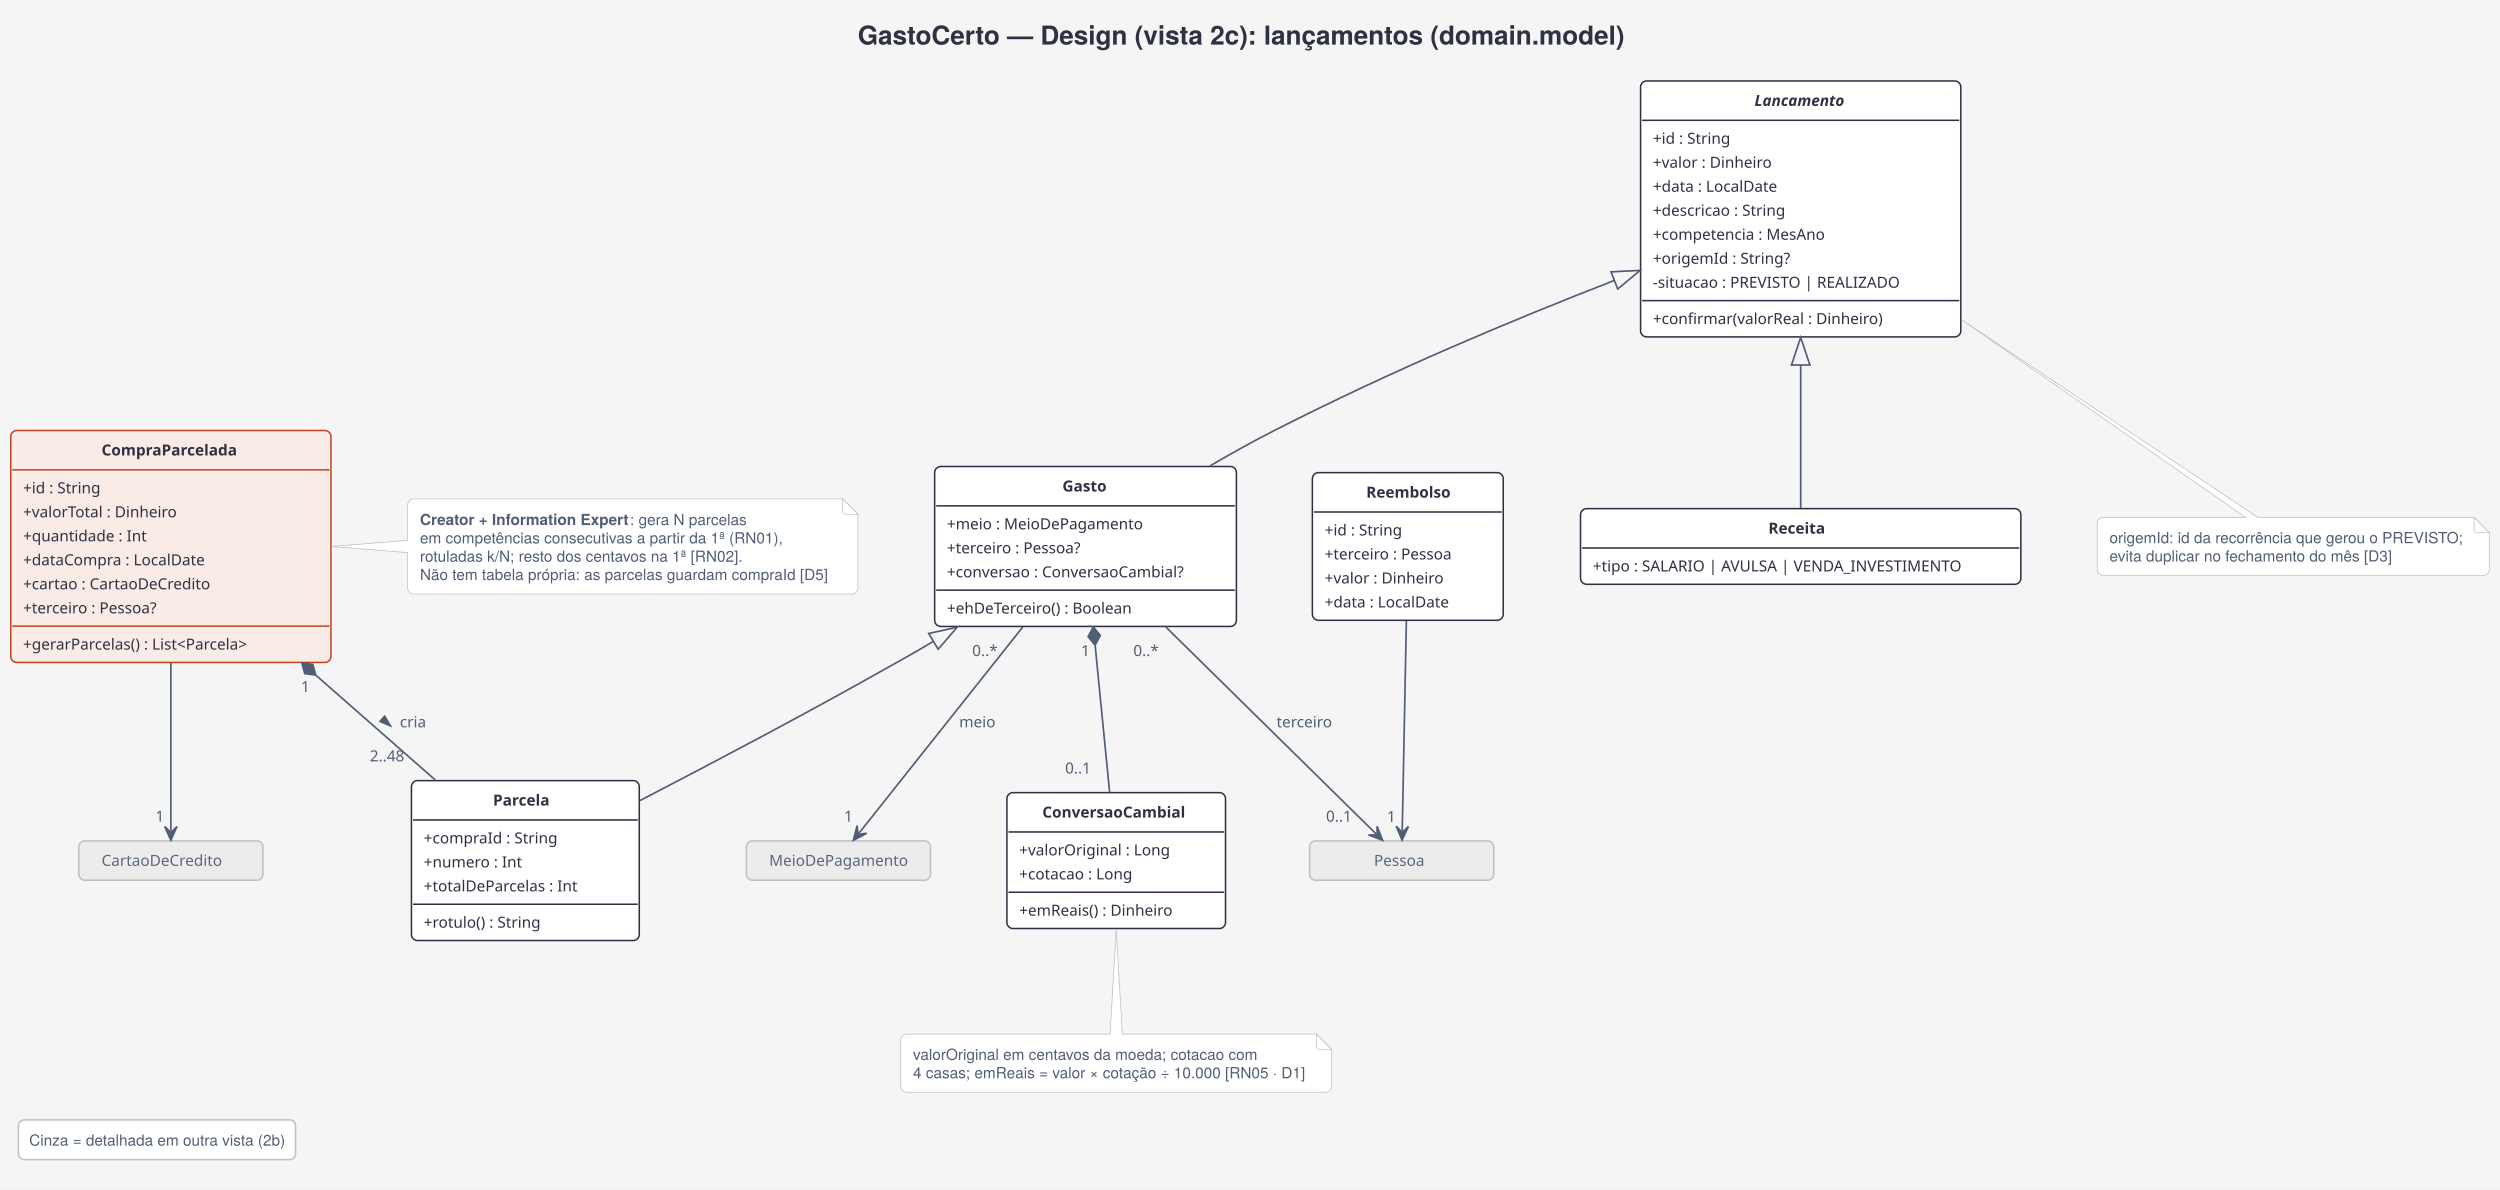
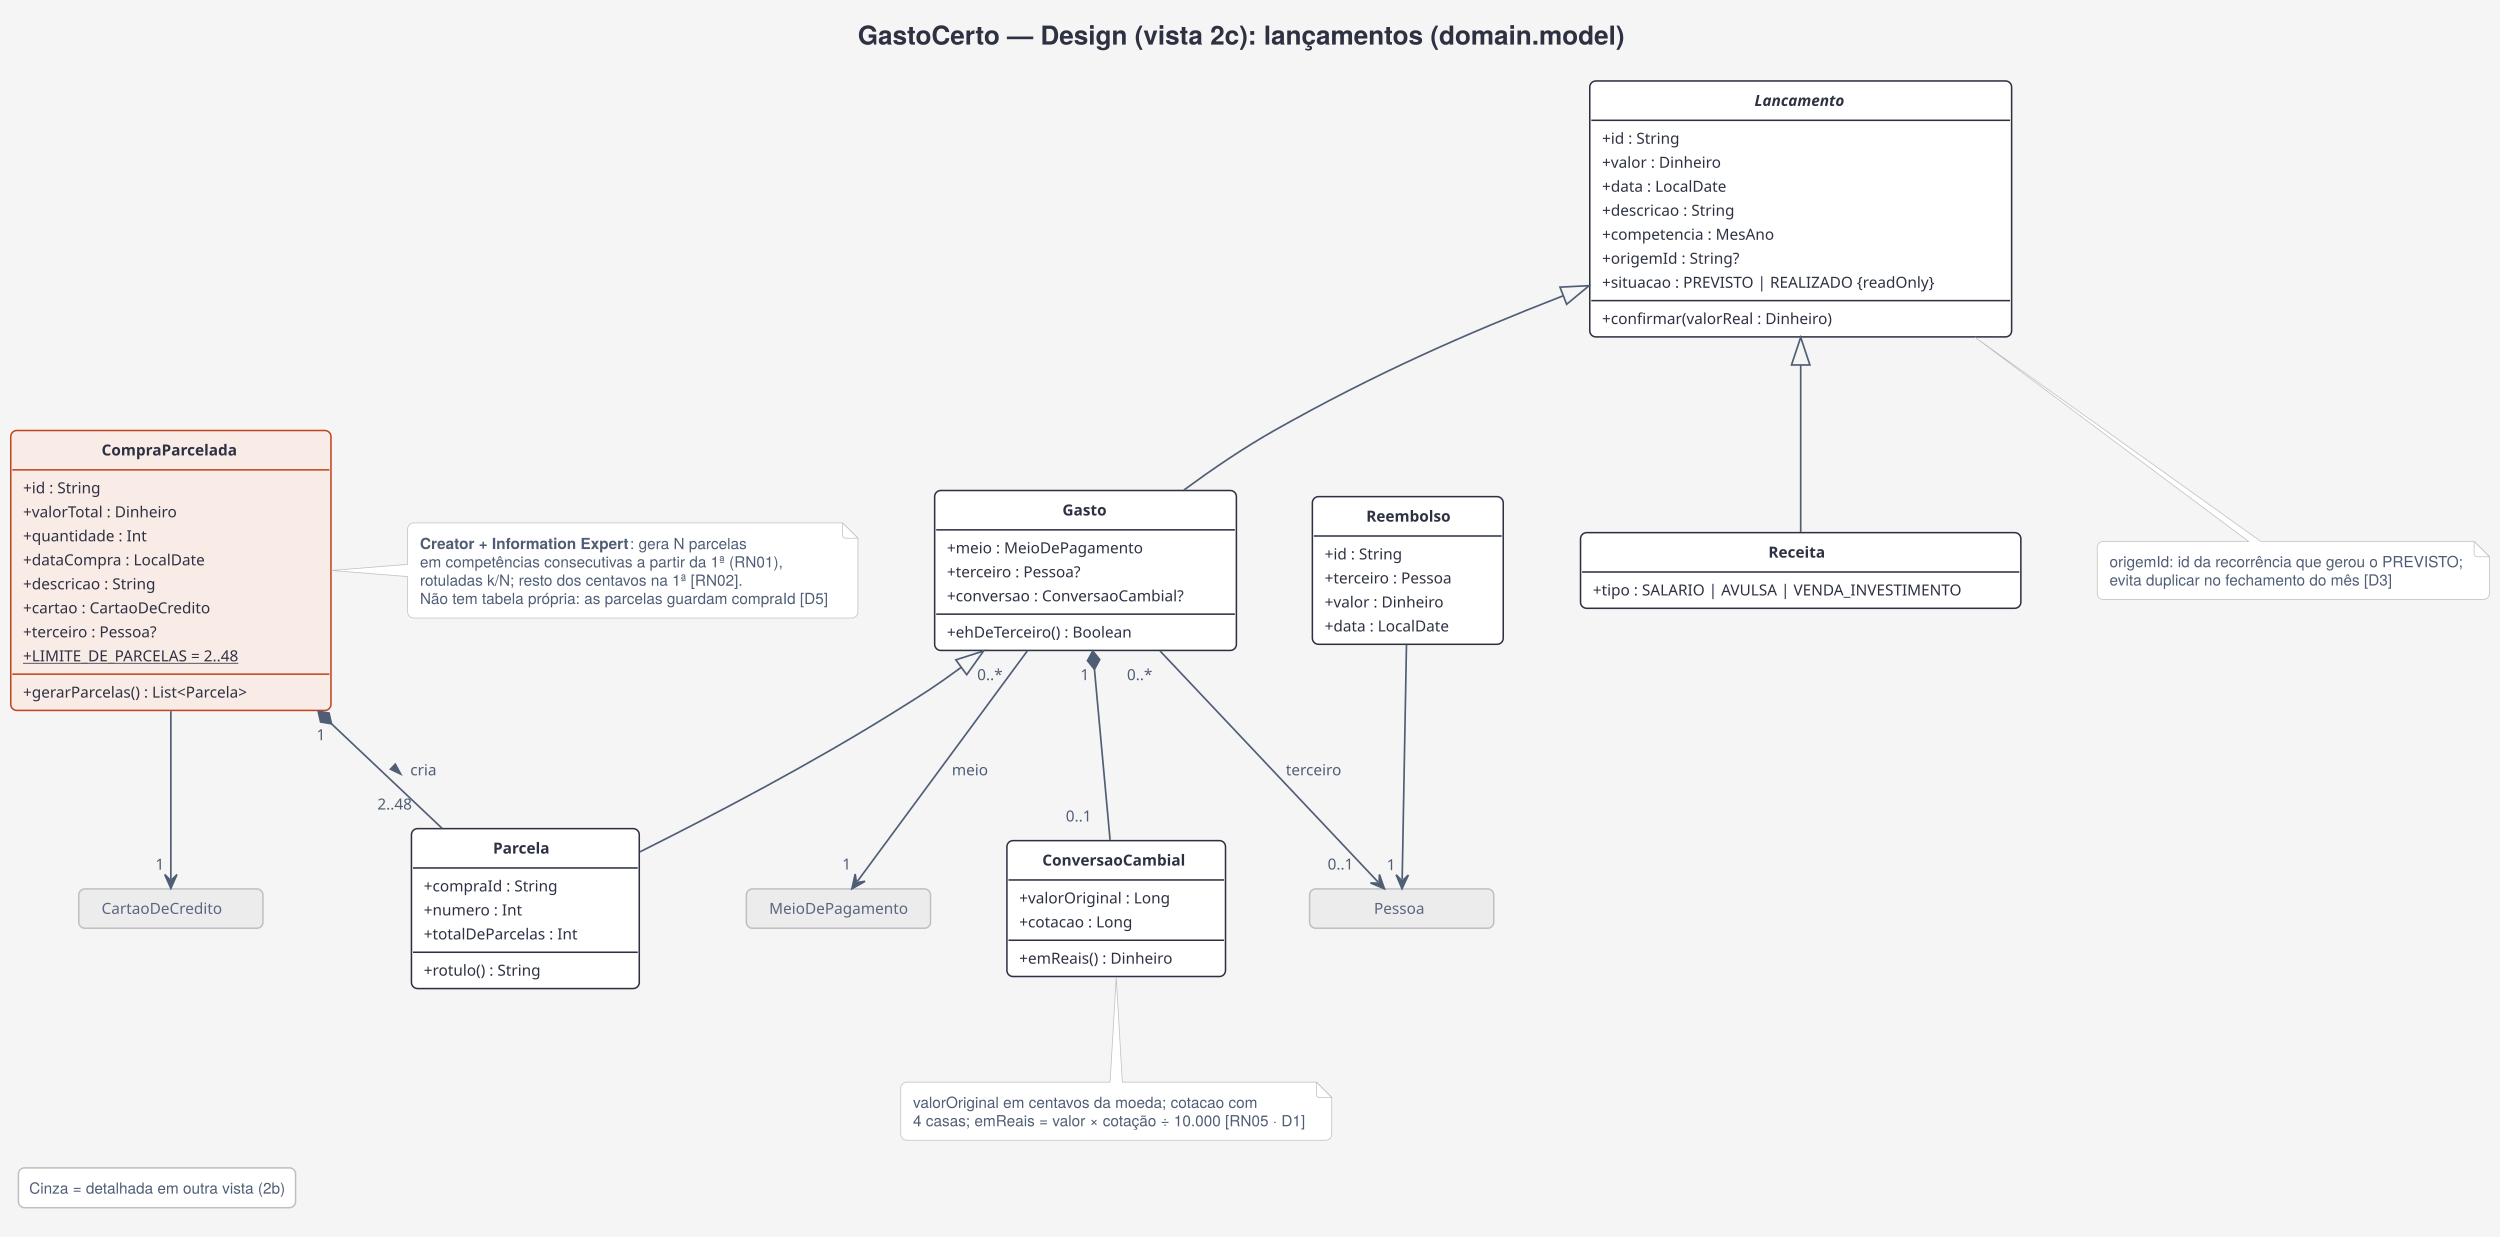
- <svg xmlns="http://www.w3.org/2000/svg" contentStyleType="text/css" data-diagram-type="CLASS" height="775px" preserveAspectRatio="none" style="width:1629px;height:775px;background:#F5F5F5;" version="1.1" viewBox="0 0 1629 775" width="1629px" zoomAndPan="magnify">
+ <svg xmlns="http://www.w3.org/2000/svg" contentStyleType="text/css" data-diagram-type="CLASS" height="806px" preserveAspectRatio="none" style="width:1629px;height:806px;background:#F5F5F5;" version="1.1" viewBox="0 0 1629 806" width="1629px" zoomAndPan="magnify">
  <defs />
  <g>
-     <rect fill="#F5F5F5" height="775" style="stroke:none;stroke-width:1;" width="1629" x="0" y="0" />
+     <rect fill="#F5F5F5" height="806" style="stroke:none;stroke-width:1;" width="1629" x="0" y="0" />
    <g class="title" data-source-line="7">
      <text fill="#2D3142" font-family="'Helvetica Neue'" font-size="17" font-weight="bold" lengthAdjust="spacing" textLength="497.284" x="558.918" y="29.068">GastoCerto — Design (vista 2c): lançamentos (domain.model)</text>
    </g>
    <g class="entity" data-qualified-name="Lancamento" data-source-line="9" id="ent0002">
-       <rect fill="#FFFFFF" height="166.766" rx="4" ry="4" style="stroke:#2D3142;stroke-width:1;" width="208.656" x="1069" y="52.757" />
-       <text fill="#2D3142" font-family="Menlo" font-size="10" font-style="italic" font-weight="bold" lengthAdjust="spacing" textLength="60.205" x="1143.226" y="69.039">Lancamento</text>
-       <line style="stroke:#2D3142;stroke-width:1;" x1="1070" x2="1276.656" y1="78.398" y2="78.398" />
-       <text fill="#2D3142" font-family="Menlo" font-size="10" lengthAdjust="spacing" textLength="72.246" x="1077" y="93.68">+id : String</text>
-       <text fill="#2D3142" font-family="Menlo" font-size="10" lengthAdjust="spacing" textLength="102.349" x="1077" y="109.32">+valor : Dinheiro</text>
-       <text fill="#2D3142" font-family="Menlo" font-size="10" lengthAdjust="spacing" textLength="102.349" x="1077" y="124.961">+data : LocalDate</text>
-       <text fill="#2D3142" font-family="Menlo" font-size="10" lengthAdjust="spacing" textLength="114.39" x="1077" y="140.602">+descricao : String</text>
-       <text fill="#2D3142" font-family="Menlo" font-size="10" lengthAdjust="spacing" textLength="126.431" x="1077" y="156.242">+competencia : MesAno</text>
-       <text fill="#2D3142" font-family="Menlo" font-size="10" lengthAdjust="spacing" textLength="114.39" x="1077" y="171.883">+origemId : String?</text>
-       <text fill="#2D3142" font-family="Menlo" font-size="10" lengthAdjust="spacing" textLength="192.656" x="1077" y="187.524">-situacao : PREVISTO | REALIZADO</text>
-       <line style="stroke:#2D3142;stroke-width:1;" x1="1070" x2="1276.656" y1="195.882" y2="195.882" />
-       <text fill="#2D3142" font-family="Menlo" font-size="10" lengthAdjust="spacing" textLength="192.656" x="1077" y="211.164">+confirmar(valorReal : Dinheiro)</text>
+       <rect fill="#FFFFFF" height="166.766" rx="4" ry="4" style="stroke:#2D3142;stroke-width:1;" width="274.882" x="1035.89" y="52.757" />
+       <text fill="#2D3142" font-family="Menlo" font-size="10" font-style="italic" font-weight="bold" lengthAdjust="spacing" textLength="60.205" x="1143.228" y="69.039">Lancamento</text>
+       <line style="stroke:#2D3142;stroke-width:1;" x1="1036.89" x2="1309.772" y1="78.398" y2="78.398" />
+       <text fill="#2D3142" font-family="Menlo" font-size="10" lengthAdjust="spacing" textLength="72.246" x="1043.89" y="93.68">+id : String</text>
+       <text fill="#2D3142" font-family="Menlo" font-size="10" lengthAdjust="spacing" textLength="102.349" x="1043.89" y="109.32">+valor : Dinheiro</text>
+       <text fill="#2D3142" font-family="Menlo" font-size="10" lengthAdjust="spacing" textLength="102.349" x="1043.89" y="124.961">+data : LocalDate</text>
+       <text fill="#2D3142" font-family="Menlo" font-size="10" lengthAdjust="spacing" textLength="114.39" x="1043.89" y="140.602">+descricao : String</text>
+       <text fill="#2D3142" font-family="Menlo" font-size="10" lengthAdjust="spacing" textLength="126.431" x="1043.89" y="156.242">+competencia : MesAno</text>
+       <text fill="#2D3142" font-family="Menlo" font-size="10" lengthAdjust="spacing" textLength="114.39" x="1043.89" y="171.883">+origemId : String?</text>
+       <text fill="#2D3142" font-family="Menlo" font-size="10" lengthAdjust="spacing" textLength="258.882" x="1043.89" y="187.524">+situacao : PREVISTO | REALIZADO {readOnly}</text>
+       <line style="stroke:#2D3142;stroke-width:1;" x1="1036.89" x2="1309.772" y1="195.882" y2="195.882" />
+       <text fill="#2D3142" font-family="Menlo" font-size="10" lengthAdjust="spacing" textLength="192.656" x="1043.89" y="211.164">+confirmar(valorReal : Dinheiro)</text>
    </g>
    <g class="entity" data-qualified-name="Gasto" data-source-line="19" id="ent0003">
-       <rect fill="#FFFFFF" height="104.203" rx="4" ry="4" style="stroke:#2D3142;stroke-width:1;" width="196.615" x="609.02" y="303.977" />
-       <text fill="#2D3142" font-family="Menlo" font-size="10" font-weight="bold" lengthAdjust="spacing" textLength="30.102" x="692.276" y="320.259">Gasto</text>
-       <line style="stroke:#2D3142;stroke-width:1;" x1="610.02" x2="804.635" y1="329.618" y2="329.618" />
-       <text fill="#2D3142" font-family="Menlo" font-size="10" lengthAdjust="spacing" textLength="138.472" x="617.02" y="344.9">+meio : MeioDePagamento</text>
-       <text fill="#2D3142" font-family="Menlo" font-size="10" lengthAdjust="spacing" textLength="114.39" x="617.02" y="360.541">+terceiro : Pessoa?</text>
-       <text fill="#2D3142" font-family="Menlo" font-size="10" lengthAdjust="spacing" textLength="180.615" x="617.02" y="376.181">+conversao : ConversaoCambial?</text>
-       <line style="stroke:#2D3142;stroke-width:1;" x1="610.02" x2="804.635" y1="384.539" y2="384.539" />
-       <text fill="#2D3142" font-family="Menlo" font-size="10" lengthAdjust="spacing" textLength="150.513" x="617.02" y="399.822">+ehDeTerceiro() : Boolean</text>
+       <rect fill="#FFFFFF" height="104.203" rx="4" ry="4" style="stroke:#2D3142;stroke-width:1;" width="196.615" x="609.02" y="319.617" />
+       <text fill="#2D3142" font-family="Menlo" font-size="10" font-weight="bold" lengthAdjust="spacing" textLength="30.102" x="692.276" y="335.899">Gasto</text>
+       <line style="stroke:#2D3142;stroke-width:1;" x1="610.02" x2="804.635" y1="345.258" y2="345.258" />
+       <text fill="#2D3142" font-family="Menlo" font-size="10" lengthAdjust="spacing" textLength="138.472" x="617.02" y="360.54">+meio : MeioDePagamento</text>
+       <text fill="#2D3142" font-family="Menlo" font-size="10" lengthAdjust="spacing" textLength="114.39" x="617.02" y="376.18">+terceiro : Pessoa?</text>
+       <text fill="#2D3142" font-family="Menlo" font-size="10" lengthAdjust="spacing" textLength="180.615" x="617.02" y="391.821">+conversao : ConversaoCambial?</text>
+       <line style="stroke:#2D3142;stroke-width:1;" x1="610.02" x2="804.635" y1="400.18" y2="400.18" />
+       <text fill="#2D3142" font-family="Menlo" font-size="10" lengthAdjust="spacing" textLength="150.513" x="617.02" y="415.462">+ehDeTerceiro() : Boolean</text>
    </g>
    <g class="entity" data-qualified-name="Parcela" data-source-line="25" id="ent0004">
-       <rect fill="#FFFFFF" height="104.203" rx="4" ry="4" style="stroke:#2D3142;stroke-width:1;" width="148.451" x="268.1" y="508.647" />
-       <text fill="#2D3142" font-family="Menlo" font-size="10" font-weight="bold" lengthAdjust="spacing" textLength="42.144" x="321.254" y="524.929">Parcela</text>
-       <line style="stroke:#2D3142;stroke-width:1;" x1="269.1" x2="415.551" y1="534.288" y2="534.288" />
-       <text fill="#2D3142" font-family="Menlo" font-size="10" lengthAdjust="spacing" textLength="108.369" x="276.1" y="549.57">+compraId : String</text>
-       <text fill="#2D3142" font-family="Menlo" font-size="10" lengthAdjust="spacing" textLength="78.267" x="276.1" y="565.211">+numero : Int</text>
-       <text fill="#2D3142" font-family="Menlo" font-size="10" lengthAdjust="spacing" textLength="132.451" x="276.1" y="580.851">+totalDeParcelas : Int</text>
-       <line style="stroke:#2D3142;stroke-width:1;" x1="269.1" x2="415.551" y1="589.21" y2="589.21" />
-       <text fill="#2D3142" font-family="Menlo" font-size="10" lengthAdjust="spacing" textLength="108.369" x="276.1" y="604.492">+rotulo() : String</text>
+       <rect fill="#FFFFFF" height="104.203" rx="4" ry="4" style="stroke:#2D3142;stroke-width:1;" width="148.451" x="268.1" y="539.927" />
+       <text fill="#2D3142" font-family="Menlo" font-size="10" font-weight="bold" lengthAdjust="spacing" textLength="42.144" x="321.254" y="556.209">Parcela</text>
+       <line style="stroke:#2D3142;stroke-width:1;" x1="269.1" x2="415.551" y1="565.568" y2="565.568" />
+       <text fill="#2D3142" font-family="Menlo" font-size="10" lengthAdjust="spacing" textLength="108.369" x="276.1" y="580.85">+compraId : String</text>
+       <text fill="#2D3142" font-family="Menlo" font-size="10" lengthAdjust="spacing" textLength="78.267" x="276.1" y="596.49">+numero : Int</text>
+       <text fill="#2D3142" font-family="Menlo" font-size="10" lengthAdjust="spacing" textLength="132.451" x="276.1" y="612.131">+totalDeParcelas : Int</text>
+       <line style="stroke:#2D3142;stroke-width:1;" x1="269.1" x2="415.551" y1="620.49" y2="620.49" />
+       <text fill="#2D3142" font-family="Menlo" font-size="10" lengthAdjust="spacing" textLength="108.369" x="276.1" y="635.772">+rotulo() : String</text>
    </g>
    <g class="entity" data-qualified-name="Receita" data-source-line="31" id="ent0005">
-       <rect fill="#FFFFFF" height="49.281" rx="4" ry="4" style="stroke:#2D3142;stroke-width:1;" width="286.923" x="1029.87" y="331.437" />
-       <text fill="#2D3142" font-family="Menlo" font-size="10" font-weight="bold" lengthAdjust="spacing" textLength="42.144" x="1152.26" y="347.719">Receita</text>
-       <line style="stroke:#2D3142;stroke-width:1;" x1="1030.87" x2="1315.793" y1="357.078" y2="357.078" />
-       <text fill="#2D3142" font-family="Menlo" font-size="10" lengthAdjust="spacing" textLength="270.923" x="1037.87" y="372.36">+tipo : SALARIO | AVULSA | VENDA_INVESTIMENTO</text>
+       <rect fill="#FFFFFF" height="49.281" rx="4" ry="4" style="stroke:#2D3142;stroke-width:1;" width="286.923" x="1029.87" y="347.077" />
+       <text fill="#2D3142" font-family="Menlo" font-size="10" font-weight="bold" lengthAdjust="spacing" textLength="42.144" x="1152.26" y="363.359">Receita</text>
+       <line style="stroke:#2D3142;stroke-width:1;" x1="1030.87" x2="1315.793" y1="372.718" y2="372.718" />
+       <text fill="#2D3142" font-family="Menlo" font-size="10" lengthAdjust="spacing" textLength="270.923" x="1037.87" y="388">+tipo : SALARIO | AVULSA | VENDA_INVESTIMENTO</text>
    </g>
    <g class="entity" data-qualified-name="CompraParcelada" data-source-line="34" id="ent0006">
-       <rect fill="#F9ECE7" height="151.125" rx="4" ry="4" style="stroke:#BF4520;stroke-width:1;" width="208.656" x="7" y="280.517" />
+       <rect fill="#F9ECE7" height="182.406" rx="4" ry="4" style="stroke:#BF4520;stroke-width:1;" width="208.656" x="7" y="280.517" />
      <text fill="#2D3142" font-family="Menlo" font-size="10" font-weight="bold" lengthAdjust="spacing" textLength="90.308" x="66.174" y="296.799">CompraParcelada</text>
      <line style="stroke:#BF4520;stroke-width:1;" x1="8" x2="214.656" y1="306.158" y2="306.158" />
      <text fill="#2D3142" font-family="Menlo" font-size="10" lengthAdjust="spacing" textLength="72.246" x="15" y="321.44">+id : String</text>
      <text fill="#2D3142" font-family="Menlo" font-size="10" lengthAdjust="spacing" textLength="132.451" x="15" y="337.08">+valorTotal : Dinheiro</text>
      <text fill="#2D3142" font-family="Menlo" font-size="10" lengthAdjust="spacing" textLength="102.349" x="15" y="352.721">+quantidade : Int</text>
      <text fill="#2D3142" font-family="Menlo" font-size="10" lengthAdjust="spacing" textLength="138.472" x="15" y="368.362">+dataCompra : LocalDate</text>
-       <text fill="#2D3142" font-family="Menlo" font-size="10" lengthAdjust="spacing" textLength="150.513" x="15" y="384.002">+cartao : CartaoDeCredito</text>
-       <text fill="#2D3142" font-family="Menlo" font-size="10" lengthAdjust="spacing" textLength="114.39" x="15" y="399.643">+terceiro : Pessoa?</text>
-       <line style="stroke:#BF4520;stroke-width:1;" x1="8" x2="214.656" y1="408.001" y2="408.001" />
-       <text fill="#2D3142" font-family="Menlo" font-size="10" lengthAdjust="spacing" textLength="192.656" x="15" y="423.284">+gerarParcelas() : List&lt;Parcela&gt;</text>
+       <text fill="#2D3142" font-family="Menlo" font-size="10" lengthAdjust="spacing" textLength="114.39" x="15" y="384.002">+descricao : String</text>
+       <text fill="#2D3142" font-family="Menlo" font-size="10" lengthAdjust="spacing" textLength="150.513" x="15" y="399.643">+cartao : CartaoDeCredito</text>
+       <text fill="#2D3142" font-family="Menlo" font-size="10" lengthAdjust="spacing" textLength="114.39" x="15" y="415.284">+terceiro : Pessoa?</text>
+       <text fill="#2D3142" font-family="Menlo" font-size="10" lengthAdjust="spacing" text-decoration="underline" textLength="162.554" x="15" y="430.924">+LIMITE_DE_PARCELAS = 2..48</text>
+       <line style="stroke:#BF4520;stroke-width:1;" x1="8" x2="214.656" y1="439.283" y2="439.283" />
+       <text fill="#2D3142" font-family="Menlo" font-size="10" lengthAdjust="spacing" textLength="192.656" x="15" y="454.565">+gerarParcelas() : List&lt;Parcela&gt;</text>
    </g>
-     <g class="entity" data-qualified-name="ConversaoCambial" data-source-line="43" id="ent0007">
-       <rect fill="#FFFFFF" height="88.562" rx="4" ry="4" style="stroke:#2D3142;stroke-width:1;" width="142.431" x="656.11" y="516.467" />
-       <text fill="#2D3142" font-family="Menlo" font-size="10" font-weight="bold" lengthAdjust="spacing" textLength="96.328" x="679.161" y="532.749">ConversaoCambial</text>
-       <line style="stroke:#2D3142;stroke-width:1;" x1="657.11" x2="797.541" y1="542.108" y2="542.108" />
-       <text fill="#2D3142" font-family="Menlo" font-size="10" lengthAdjust="spacing" textLength="126.431" x="664.11" y="557.39">+valorOriginal : Long</text>
-       <text fill="#2D3142" font-family="Menlo" font-size="10" lengthAdjust="spacing" textLength="90.308" x="664.11" y="573.03">+cotacao : Long</text>
-       <line style="stroke:#2D3142;stroke-width:1;" x1="657.11" x2="797.541" y1="581.389" y2="581.389" />
-       <text fill="#2D3142" font-family="Menlo" font-size="10" lengthAdjust="spacing" textLength="126.431" x="664.11" y="596.671">+emReais() : Dinheiro</text>
+     <g class="entity" data-qualified-name="ConversaoCambial" data-source-line="45" id="ent0007">
+       <rect fill="#FFFFFF" height="88.562" rx="4" ry="4" style="stroke:#2D3142;stroke-width:1;" width="142.431" x="656.11" y="547.747" />
+       <text fill="#2D3142" font-family="Menlo" font-size="10" font-weight="bold" lengthAdjust="spacing" textLength="96.328" x="679.161" y="564.029">ConversaoCambial</text>
+       <line style="stroke:#2D3142;stroke-width:1;" x1="657.11" x2="797.541" y1="573.388" y2="573.388" />
+       <text fill="#2D3142" font-family="Menlo" font-size="10" lengthAdjust="spacing" textLength="126.431" x="664.11" y="588.67">+valorOriginal : Long</text>
+       <text fill="#2D3142" font-family="Menlo" font-size="10" lengthAdjust="spacing" textLength="90.308" x="664.11" y="604.311">+cotacao : Long</text>
+       <line style="stroke:#2D3142;stroke-width:1;" x1="657.11" x2="797.541" y1="612.669" y2="612.669" />
+       <text fill="#2D3142" font-family="Menlo" font-size="10" lengthAdjust="spacing" textLength="126.431" x="664.11" y="627.951">+emReais() : Dinheiro</text>
    </g>
-     <g class="entity" data-qualified-name="Reembolso" data-source-line="48" id="ent0008">
-       <rect fill="#FFFFFF" height="96.203" rx="4" ry="4" style="stroke:#2D3142;stroke-width:1;" width="124.369" x="855.14" y="307.977" />
-       <text fill="#2D3142" font-family="Menlo" font-size="10" font-weight="bold" lengthAdjust="spacing" textLength="54.185" x="890.232" y="324.259">Reembolso</text>
-       <line style="stroke:#2D3142;stroke-width:1;" x1="856.14" x2="978.509" y1="333.618" y2="333.618" />
-       <text fill="#2D3142" font-family="Menlo" font-size="10" lengthAdjust="spacing" textLength="72.246" x="863.14" y="348.9">+id : String</text>
-       <text fill="#2D3142" font-family="Menlo" font-size="10" lengthAdjust="spacing" textLength="108.369" x="863.14" y="364.541">+terceiro : Pessoa</text>
-       <text fill="#2D3142" font-family="Menlo" font-size="10" lengthAdjust="spacing" textLength="102.349" x="863.14" y="380.181">+valor : Dinheiro</text>
-       <text fill="#2D3142" font-family="Menlo" font-size="10" lengthAdjust="spacing" textLength="102.349" x="863.14" y="395.822">+data : LocalDate</text>
+     <g class="entity" data-qualified-name="Reembolso" data-source-line="50" id="ent0008">
+       <rect fill="#FFFFFF" height="96.203" rx="4" ry="4" style="stroke:#2D3142;stroke-width:1;" width="124.369" x="855.14" y="323.617" />
+       <text fill="#2D3142" font-family="Menlo" font-size="10" font-weight="bold" lengthAdjust="spacing" textLength="54.185" x="890.232" y="339.899">Reembolso</text>
+       <line style="stroke:#2D3142;stroke-width:1;" x1="856.14" x2="978.509" y1="349.258" y2="349.258" />
+       <text fill="#2D3142" font-family="Menlo" font-size="10" lengthAdjust="spacing" textLength="72.246" x="863.14" y="364.54">+id : String</text>
+       <text fill="#2D3142" font-family="Menlo" font-size="10" lengthAdjust="spacing" textLength="108.369" x="863.14" y="380.18">+terceiro : Pessoa</text>
+       <text fill="#2D3142" font-family="Menlo" font-size="10" lengthAdjust="spacing" textLength="102.349" x="863.14" y="395.821">+valor : Dinheiro</text>
+       <text fill="#2D3142" font-family="Menlo" font-size="10" lengthAdjust="spacing" textLength="102.349" x="863.14" y="411.462">+data : LocalDate</text>
    </g>
-     <g class="entity" data-qualified-name="MeioDePagamento" data-source-line="54" id="ent0009">
-       <rect fill="#ECECEC" height="25.641" rx="4" ry="4" style="stroke:#BFC0C0;stroke-width:1;" width="120" x="486.33" y="547.927" />
-       <text fill="#5A6580" font-family="Menlo" font-size="10" lengthAdjust="spacing" textLength="90.308" x="501.176" y="564.209">MeioDePagamento</text>
+     <g class="entity" data-qualified-name="MeioDePagamento" data-source-line="56" id="ent0009">
+       <rect fill="#ECECEC" height="25.641" rx="4" ry="4" style="stroke:#BFC0C0;stroke-width:1;" width="120" x="486.33" y="579.207" />
+       <text fill="#5A6580" font-family="Menlo" font-size="10" lengthAdjust="spacing" textLength="90.308" x="501.176" y="595.489">MeioDePagamento</text>
    </g>
-     <g class="entity" data-qualified-name="CartaoDeCredito" data-source-line="55" id="ent0010">
-       <rect fill="#ECECEC" height="25.641" rx="4" ry="4" style="stroke:#BFC0C0;stroke-width:1;" width="120" x="51.33" y="547.927" />
-       <text fill="#5A6580" font-family="Menlo" font-size="10" lengthAdjust="spacing" textLength="90.308" x="66.176" y="564.209">CartaoDeCredito</text>
+     <g class="entity" data-qualified-name="CartaoDeCredito" data-source-line="57" id="ent0010">
+       <rect fill="#ECECEC" height="25.641" rx="4" ry="4" style="stroke:#BFC0C0;stroke-width:1;" width="120" x="51.33" y="579.207" />
+       <text fill="#5A6580" font-family="Menlo" font-size="10" lengthAdjust="spacing" textLength="90.308" x="66.176" y="595.489">CartaoDeCredito</text>
    </g>
-     <g class="entity" data-qualified-name="Pessoa" data-source-line="56" id="ent0011">
-       <rect fill="#ECECEC" height="25.641" rx="4" ry="4" style="stroke:#BFC0C0;stroke-width:1;" width="120" x="853.33" y="547.927" />
-       <text fill="#5A6580" font-family="Menlo" font-size="10" lengthAdjust="spacing" textLength="36.123" x="895.269" y="564.209">Pessoa</text>
+     <g class="entity" data-qualified-name="Pessoa" data-source-line="58" id="ent0011">
+       <rect fill="#ECECEC" height="25.641" rx="4" ry="4" style="stroke:#BFC0C0;stroke-width:1;" width="120" x="853.33" y="579.207" />
+       <text fill="#5A6580" font-family="Menlo" font-size="10" lengthAdjust="spacing" textLength="36.123" x="895.269" y="595.489">Pessoa</text>
    </g>
-     <g class="entity" data-qualified-name="GMN21" data-source-line="69" id="ent0022">
-       <path d="M265.63,329.077 L265.63,352.077 L215.97,356.077 L265.63,360.077 L265.63,383.077 A4,4 0 0 0 269.63,387.077 L555.02,387.077 A4,4 0 0 0 559.02,383.077 L559.02,335.077 L549.02,325.077 L269.63,325.077 A4,4 0 0 0 265.63,329.077" fill="#FFFFFF" style="stroke:#BFC0C0;stroke-width:0.5;" />
-       <path d="M549.02,325.077 L549.02,333.077 A2,2 0 0 0 551.02,335.077 L559.02,335.077 L549.02,325.077" fill="#FFFFFF" style="stroke:#BFC0C0;stroke-width:0.5;" />
-       <text fill="#4F5D75" font-family="'Helvetica Neue'" font-size="10" font-weight="bold" lengthAdjust="spacing" textLength="136.9" x="273.63" y="342.117">Creator + Information Expert</text>
-       <text fill="#4F5D75" font-family="'Helvetica Neue'" font-size="10" lengthAdjust="spacing" textLength="76.11" x="410.53" y="342.157">: gera N parcelas</text>
-       <text fill="#4F5D75" font-family="'Helvetica Neue'" font-size="10" lengthAdjust="spacing" textLength="237.54" x="273.63" y="354.087">em competências consecutivas a partir da 1ª (RN01),</text>
-       <text fill="#4F5D75" font-family="'Helvetica Neue'" font-size="10" lengthAdjust="spacing" textLength="212.89" x="273.63" y="366.017">rotuladas k/N; resto dos centavos na 1ª [RN02].</text>
-       <text fill="#4F5D75" font-family="'Helvetica Neue'" font-size="10" lengthAdjust="spacing" textLength="268.39" x="273.63" y="377.947">Não tem tabela própria: as parcelas guardam compraId [D5]</text>
+     <g class="entity" data-qualified-name="GMN21" data-source-line="71" id="ent0022">
+       <path d="M265.63,344.717 L265.63,367.717 L215.97,371.717 L265.63,375.717 L265.63,398.717 A4,4 0 0 0 269.63,402.717 L555.02,402.717 A4,4 0 0 0 559.02,398.717 L559.02,350.717 L549.02,340.717 L269.63,340.717 A4,4 0 0 0 265.63,344.717" fill="#FFFFFF" style="stroke:#BFC0C0;stroke-width:0.5;" />
+       <path d="M549.02,340.717 L549.02,348.717 A2,2 0 0 0 551.02,350.717 L559.02,350.717 L549.02,340.717" fill="#FFFFFF" style="stroke:#BFC0C0;stroke-width:0.5;" />
+       <text fill="#4F5D75" font-family="'Helvetica Neue'" font-size="10" font-weight="bold" lengthAdjust="spacing" textLength="136.9" x="273.63" y="357.757">Creator + Information Expert</text>
+       <text fill="#4F5D75" font-family="'Helvetica Neue'" font-size="10" lengthAdjust="spacing" textLength="76.11" x="410.53" y="357.797">: gera N parcelas</text>
+       <text fill="#4F5D75" font-family="'Helvetica Neue'" font-size="10" lengthAdjust="spacing" textLength="237.54" x="273.63" y="369.727">em competências consecutivas a partir da 1ª (RN01),</text>
+       <text fill="#4F5D75" font-family="'Helvetica Neue'" font-size="10" lengthAdjust="spacing" textLength="212.89" x="273.63" y="381.657">rotuladas k/N; resto dos centavos na 1ª [RN02].</text>
+       <text fill="#4F5D75" font-family="'Helvetica Neue'" font-size="10" lengthAdjust="spacing" textLength="268.39" x="273.63" y="393.587">Não tem tabela própria: as parcelas guardam compraId [D5]</text>
    </g>
-     <g class="entity" data-qualified-name="GMN24" data-source-line="75" id="ent0025">
-       <path d="M586.91,677.847 L586.91,707.707 A4,4 0 0 0 590.91,711.707 L863.75,711.707 A4,4 0 0 0 867.75,707.707 L867.75,683.847 L857.75,673.847 L731.33,673.847 L727.33,605.407 L723.33,673.847 L590.91,673.847 A4,4 0 0 0 586.91,677.847" fill="#FFFFFF" style="stroke:#BFC0C0;stroke-width:0.5;" />
-       <path d="M857.75,673.847 L857.75,681.847 A2,2 0 0 0 859.75,683.847 L867.75,683.847 L857.75,673.847" fill="#FFFFFF" style="stroke:#BFC0C0;stroke-width:0.5;" />
-       <text fill="#4F5D75" font-family="'Helvetica Neue'" font-size="10" lengthAdjust="spacing" textLength="227.83" x="594.91" y="690.647">valorOriginal em centavos da moeda; cotacao com</text>
-       <text fill="#4F5D75" font-family="'Helvetica Neue'" font-size="10" lengthAdjust="spacing" textLength="255.84" x="594.91" y="702.577">4 casas; emReais = valor × cotação ÷ 10.000 [RN05 · D1]</text>
+     <g class="entity" data-qualified-name="GMN24" data-source-line="77" id="ent0025">
+       <path d="M586.91,709.127 L586.91,738.987 A4,4 0 0 0 590.91,742.987 L863.75,742.987 A4,4 0 0 0 867.75,738.987 L867.75,715.127 L857.75,705.127 L731.33,705.127 L727.33,636.687 L723.33,705.127 L590.91,705.127 A4,4 0 0 0 586.91,709.127" fill="#FFFFFF" style="stroke:#BFC0C0;stroke-width:0.5;" />
+       <path d="M857.75,705.127 L857.75,713.127 A2,2 0 0 0 859.75,715.127 L867.75,715.127 L857.75,705.127" fill="#FFFFFF" style="stroke:#BFC0C0;stroke-width:0.5;" />
+       <text fill="#4F5D75" font-family="'Helvetica Neue'" font-size="10" lengthAdjust="spacing" textLength="227.83" x="594.91" y="721.927">valorOriginal em centavos da moeda; cotacao com</text>
+       <text fill="#4F5D75" font-family="'Helvetica Neue'" font-size="10" lengthAdjust="spacing" textLength="255.84" x="594.91" y="733.857">4 casas; emReais = valor × cotação ÷ 10.000 [RN05 · D1]</text>
    </g>
-     <g class="entity" data-qualified-name="GMN27" data-source-line="79" id="ent0028">
-       <path d="M1366.54,341.147 L1366.54,371.007 A4,4 0 0 0 1370.54,375.007 L1618.12,375.007 A4,4 0 0 0 1622.12,371.007 L1622.12,347.147 L1612.12,337.147 L1471.24,337.147 L1277.99,208.197 L1463.24,337.147 L1370.54,337.147 A4,4 0 0 0 1366.54,341.147" fill="#FFFFFF" style="stroke:#BFC0C0;stroke-width:0.5;" />
-       <path d="M1612.12,337.147 L1612.12,345.147 A2,2 0 0 0 1614.12,347.147 L1622.12,347.147 L1612.12,337.147" fill="#FFFFFF" style="stroke:#BFC0C0;stroke-width:0.5;" />
-       <text fill="#4F5D75" font-family="'Helvetica Neue'" font-size="10" lengthAdjust="spacing" textLength="230.58" x="1374.54" y="353.947">origemId: id da recorrência que gerou o PREVISTO;</text>
-       <text fill="#4F5D75" font-family="'Helvetica Neue'" font-size="10" lengthAdjust="spacing" textLength="186.35" x="1374.54" y="365.877">evita duplicar no fechamento do mês [D3]</text>
+     <g class="entity" data-qualified-name="GMN27" data-source-line="81" id="ent0028">
+       <path d="M1366.54,356.787 L1366.54,386.647 A4,4 0 0 0 1370.54,390.647 L1618.12,390.647 A4,4 0 0 0 1622.12,386.647 L1622.12,362.787 L1612.12,352.787 L1473.14,352.787 L1286.95,219.817 L1465.14,352.787 L1370.54,352.787 A4,4 0 0 0 1366.54,356.787" fill="#FFFFFF" style="stroke:#BFC0C0;stroke-width:0.5;" />
+       <path d="M1612.12,352.787 L1612.12,360.787 A2,2 0 0 0 1614.12,362.787 L1622.12,362.787 L1612.12,352.787" fill="#FFFFFF" style="stroke:#BFC0C0;stroke-width:0.5;" />
+       <text fill="#4F5D75" font-family="'Helvetica Neue'" font-size="10" lengthAdjust="spacing" textLength="230.58" x="1374.54" y="369.587">origemId: id da recorrência que gerou o PREVISTO;</text>
+       <text fill="#4F5D75" font-family="'Helvetica Neue'" font-size="10" lengthAdjust="spacing" textLength="186.35" x="1374.54" y="381.517">evita duplicar no fechamento do mês [D3]</text>
    </g>
-     <g class="link" data-entity-1="ent0002" data-entity-2="ent0003" data-link-type="extension" data-source-line="58" id="lnk12">
-       <path codeLine="58" d="M1051.928,182.721 C983.038,209.561 908.28,240.877 830.33,280.517 C816.53,287.537 802.2,295.527 788.4,303.607" fill="none" id="Lancamento-backto-Gasto" style="stroke:#4F5D75;stroke-width:1.1;" />
-       <polygon fill="none" points="1068.7,176.187,1049.75,177.131,1054.106,188.312,1068.7,176.187" style="stroke:#4F5D75;stroke-width:1.1;" />
+     <g class="link" data-entity-1="ent0002" data-entity-2="ent0003" data-link-type="extension" data-source-line="60" id="lnk12">
+       <path codeLine="60" d="M1018.655,192.685 C954.615,217.605 895.23,243.847 830.33,280.517 C810.39,291.787 789.88,305.737 771.46,319.277" fill="none" id="Lancamento-backto-Gasto" style="stroke:#4F5D75;stroke-width:1.1;" />
+       <polygon fill="none" points="1035.43,186.157,1016.479,187.093,1020.831,198.276,1035.43,186.157" style="stroke:#4F5D75;stroke-width:1.1;" />
    </g>
-     <g class="link" data-entity-1="ent0002" data-entity-2="ent0005" data-link-type="extension" data-source-line="59" id="lnk13">
-       <path codeLine="59" d="M1173.33,237.847 C1173.33,277.577 1173.33,304.277 1173.33,331.027" fill="none" id="Lancamento-backto-Receita" style="stroke:#4F5D75;stroke-width:1.1;" />
-       <polygon fill="none" points="1173.33,219.847,1167.33,237.847,1179.33,237.847,1173.33,219.847" style="stroke:#4F5D75;stroke-width:1.1;" />
+     <g class="link" data-entity-1="ent0002" data-entity-2="ent0005" data-link-type="extension" data-source-line="61" id="lnk13">
+       <path codeLine="61" d="M1173.33,237.817 C1173.33,282.697 1173.33,316.957 1173.33,346.707" fill="none" id="Lancamento-backto-Receita" style="stroke:#4F5D75;stroke-width:1.1;" />
+       <polygon fill="none" points="1173.33,219.817,1167.33,237.817,1179.33,237.817,1173.33,219.817" style="stroke:#4F5D75;stroke-width:1.1;" />
    </g>
-     <g class="link" data-entity-1="ent0003" data-entity-2="ent0004" data-link-type="extension" data-source-line="60" id="lnk14">
-       <path codeLine="60" d="M608.227,417.908 C595.137,425.728 597.14,424.377 584.33,431.647 C528.82,463.127 464.97,496.817 416.81,521.747" fill="none" id="Gasto-backto-Parcela" style="stroke:#4F5D75;stroke-width:1.1;" />
-       <polygon fill="none" points="623.68,408.677,605.15,412.757,611.305,423.059,623.68,408.677" style="stroke:#4F5D75;stroke-width:1.1;" />
+     <g class="link" data-entity-1="ent0003" data-entity-2="ent0004" data-link-type="extension" data-source-line="62" id="lnk14">
+       <path codeLine="62" d="M626.366,434.8 C608.376,447.97 603.18,451.107 584.33,462.927 C529.95,497.007 465.62,530.767 416.97,555.067" fill="none" id="Gasto-backto-Parcela" style="stroke:#4F5D75;stroke-width:1.1;" />
+       <polygon fill="none" points="640.89,424.167,622.822,429.958,629.91,439.641,640.89,424.167" style="stroke:#4F5D75;stroke-width:1.1;" />
    </g>
-     <g class="link" data-entity-1="ent0003" data-entity-2="ent0009" data-link-type="dependency" data-source-line="61" id="lnk15">
-       <path codeLine="61" d="M666.49,408.487 C629.42,455.157 581.102,515.969 559.762,542.829" fill="none" id="Gasto-to-MeioDePagamento" style="stroke:#4F5D75;stroke-width:1.1;" />
-       <polygon fill="#4F5D75" points="556.03,547.527,564.76,542.968,559.14,543.612,558.497,537.992,556.03,547.527" style="stroke:#4F5D75;stroke-width:1.1;" />
-       <text fill="#4F5D75" font-family="Menlo" font-size="10" lengthAdjust="spacing" textLength="24.082" x="625" y="473.929">meio</text>
-       <text fill="#4F5D75" font-family="Menlo" font-size="10" lengthAdjust="spacing" textLength="24.082" x="633.469" y="427.486">0..*</text>
-       <text fill="#4F5D75" font-family="Menlo" font-size="10" lengthAdjust="spacing" textLength="6.021" x="549.973" y="535.394">1</text>
+     <g class="link" data-entity-1="ent0003" data-entity-2="ent0009" data-link-type="dependency" data-source-line="63" id="lnk15">
+       <path codeLine="63" d="M669.38,424.177 C631.63,475.357 579.942,545.459 558.672,574.289" fill="none" id="Gasto-to-MeioDePagamento" style="stroke:#4F5D75;stroke-width:1.1;" />
+       <polygon fill="#4F5D75" points="555.11,579.117,563.672,574.25,558.078,575.093,557.234,569.5,555.11,579.117" style="stroke:#4F5D75;stroke-width:1.1;" />
+       <text fill="#4F5D75" font-family="Menlo" font-size="10" lengthAdjust="spacing" textLength="24.082" x="620.19" y="505.209">meio</text>
+       <text fill="#4F5D75" font-family="Menlo" font-size="10" lengthAdjust="spacing" textLength="24.082" x="636.73" y="443.182">0..*</text>
+       <text fill="#4F5D75" font-family="Menlo" font-size="10" lengthAdjust="spacing" textLength="6.021" x="548.768" y="566.61">1</text>
    </g>
-     <g class="link" data-entity-1="ent0003" data-entity-2="ent0011" data-link-type="dependency" data-source-line="62" id="lnk16">
-       <path codeLine="62" d="M759.58,408.487 C807.02,455.157 869.333,516.459 896.633,543.319" fill="none" id="Gasto-to-Pessoa" style="stroke:#4F5D75;stroke-width:1.1;" />
-       <polygon fill="#4F5D75" points="900.91,547.527,897.3,538.364,897.346,544.02,891.689,544.066,900.91,547.527" style="stroke:#4F5D75;stroke-width:1.1;" />
-       <text fill="#4F5D75" font-family="Menlo" font-size="10" lengthAdjust="spacing" textLength="48.164" x="831.78" y="473.929">terceiro</text>
-       <text fill="#4F5D75" font-family="Menlo" font-size="10" lengthAdjust="spacing" textLength="24.082" x="738.486" y="427.486">0..*</text>
-       <text fill="#4F5D75" font-family="Menlo" font-size="10" lengthAdjust="spacing" textLength="24.082" x="864.029" y="535.394">0..1</text>
+     <g class="link" data-entity-1="ent0003" data-entity-2="ent0011" data-link-type="dependency" data-source-line="64" id="lnk16">
+       <path codeLine="64" d="M755.89,424.177 C804.18,475.357 870.762,545.923 897.972,574.754" fill="none" id="Gasto-to-Pessoa" style="stroke:#4F5D75;stroke-width:1.1;" />
+       <polygon fill="#4F5D75" points="902.09,579.117,898.822,569.826,898.658,575.481,893.004,575.317,902.09,579.117" style="stroke:#4F5D75;stroke-width:1.1;" />
+       <text fill="#4F5D75" font-family="Menlo" font-size="10" lengthAdjust="spacing" textLength="48.164" x="837.84" y="505.209">terceiro</text>
+       <text fill="#4F5D75" font-family="Menlo" font-size="10" lengthAdjust="spacing" textLength="24.082" x="734.324" y="443.182">0..*</text>
+       <text fill="#4F5D75" font-family="Menlo" font-size="10" lengthAdjust="spacing" textLength="24.082" x="865.065" y="566.61">0..1</text>
    </g>
-     <g class="link" data-entity-1="ent0003" data-entity-2="ent0007" data-link-type="composition" data-source-line="63" id="lnk17">
-       <path codeLine="63" d="M713.58,420.429 C716.87,453.729 719.92,484.687 723.04,516.287" fill="none" id="Gasto-backto-ConversaoCambial" style="stroke:#4F5D75;stroke-width:1.1;" />
-       <polygon fill="#4F5D75" points="712.4,408.487,709.009,414.851,713.58,420.429,716.971,414.065,712.4,408.487" style="stroke:#4F5D75;stroke-width:1.1;" />
-       <text fill="#4F5D75" font-family="Menlo" font-size="10" lengthAdjust="spacing" textLength="6.021" x="704.411" y="427.486">1</text>
-       <text fill="#4F5D75" font-family="Menlo" font-size="10" lengthAdjust="spacing" textLength="24.082" x="694.018" y="504.016">0..1</text>
+     <g class="link" data-entity-1="ent0003" data-entity-2="ent0007" data-link-type="composition" data-source-line="65" id="lnk17">
+       <path codeLine="65" d="M713.135,436.127 C716.565,473.567 720.07,511.767 723.32,547.277" fill="none" id="Gasto-backto-ConversaoCambial" style="stroke:#4F5D75;stroke-width:1.1;" />
+       <polygon fill="#4F5D75" points="712.04,424.177,708.604,430.517,713.135,436.127,716.571,429.787,712.04,424.177" style="stroke:#4F5D75;stroke-width:1.1;" />
+       <text fill="#4F5D75" font-family="Menlo" font-size="10" lengthAdjust="spacing" textLength="6.021" x="704.005" y="443.182">1</text>
+       <text fill="#4F5D75" font-family="Menlo" font-size="10" lengthAdjust="spacing" textLength="24.082" x="694.457" y="535.283">0..1</text>
    </g>
-     <g class="link" data-entity-1="ent0006" data-entity-2="ent0004" data-link-type="composition" data-source-line="64" id="lnk18">
-       <path codeLine="64" d="M205.711,439.88 C234.631,465.25 257.23,485.087 283.6,508.227" fill="none" id="CompraParcelada-backto-Parcela" style="stroke:#4F5D75;stroke-width:1.1;" />
-       <polygon fill="#4F5D75" points="196.69,431.967,198.563,438.931,205.711,439.88,203.838,432.917,196.69,431.967" style="stroke:#4F5D75;stroke-width:1.1;" />
-       <polygon fill="#4F5D75" points="254.527,473.106,250.638,466.566,247.537,470.1,254.527,473.106" style="stroke:#4F5D75;stroke-width:1;" />
-       <text fill="#4F5D75" font-family="Menlo" font-size="10" lengthAdjust="spacing" textLength="24.082" x="260.52" y="473.929">cria</text>
-       <text fill="#4F5D75" font-family="Menlo" font-size="10" lengthAdjust="spacing" textLength="6.021" x="196.099" y="450.966">1</text>
-       <text fill="#4F5D75" font-family="Menlo" font-size="10" lengthAdjust="spacing" textLength="30.102" x="240.958" y="496.114">2..48</text>
+     <g class="link" data-entity-1="ent0006" data-entity-2="ent0004" data-link-type="composition" data-source-line="66" id="lnk18">
+       <path codeLine="66" d="M216.011,471.65 C243.521,497.65 263.85,516.857 287.92,539.607" fill="none" id="CompraParcelada-backto-Parcela" style="stroke:#4F5D75;stroke-width:1.1;" />
+       <polygon fill="#4F5D75" points="207.29,463.407,208.903,470.435,216.011,471.65,214.398,464.621,207.29,463.407" style="stroke:#4F5D75;stroke-width:1.1;" />
+       <polygon fill="#4F5D75" points="261.217,504.495,257.573,497.816,254.343,501.233,261.217,504.495" style="stroke:#4F5D75;stroke-width:1;" />
+       <text fill="#4F5D75" font-family="Menlo" font-size="10" lengthAdjust="spacing" textLength="24.082" x="267.31" y="505.209">cria</text>
+       <text fill="#4F5D75" font-family="Menlo" font-size="10" lengthAdjust="spacing" textLength="6.021" x="206.255" y="482.308">1</text>
+       <text fill="#4F5D75" font-family="Menlo" font-size="10" lengthAdjust="spacing" textLength="30.102" x="245.886" y="527.508">2..48</text>
    </g>
-     <g class="link" data-entity-1="ent0006" data-entity-2="ent0010" data-link-type="dependency" data-source-line="65" id="lnk19">
-       <path codeLine="65" d="M111.33,431.967 C111.33,475.047 111.33,518.967 111.33,541.547" fill="none" id="CompraParcelada-to-CartaoDeCredito" style="stroke:#4F5D75;stroke-width:1.1;" />
-       <polygon fill="#4F5D75" points="111.33,547.547,115.33,538.547,111.33,542.547,107.33,538.547,111.33,547.547" style="stroke:#4F5D75;stroke-width:1.1;" />
-       <text fill="#4F5D75" font-family="Menlo" font-size="10" lengthAdjust="spacing" textLength="6.021" x="101.272" y="535.423">1</text>
+     <g class="link" data-entity-1="ent0006" data-entity-2="ent0010" data-link-type="dependency" data-source-line="67" id="lnk19">
+       <path codeLine="67" d="M111.33,463.407 C111.33,507.917 111.33,550.657 111.33,572.827" fill="none" id="CompraParcelada-to-CartaoDeCredito" style="stroke:#4F5D75;stroke-width:1.1;" />
+       <polygon fill="#4F5D75" points="111.33,578.827,115.33,569.827,111.33,573.827,107.33,569.827,111.33,578.827" style="stroke:#4F5D75;stroke-width:1.1;" />
+       <text fill="#4F5D75" font-family="Menlo" font-size="10" lengthAdjust="spacing" textLength="6.021" x="101.272" y="566.702">1</text>
    </g>
-     <g class="link" data-entity-1="ent0008" data-entity-2="ent0011" data-link-type="dependency" data-source-line="66" id="lnk20">
-       <path codeLine="66" d="M916.39,404.597 C915.47,451.397 914.239,513.768 913.689,541.438" fill="none" id="Reembolso-to-Pessoa" style="stroke:#4F5D75;stroke-width:1.1;" />
-       <polygon fill="#4F5D75" points="913.57,547.437,917.748,538.518,913.669,542.438,909.75,538.359,913.57,547.437" style="stroke:#4F5D75;stroke-width:1.1;" />
-       <text fill="#4F5D75" font-family="Menlo" font-size="10" lengthAdjust="spacing" textLength="6.021" x="903.7" y="535.651">1</text>
+     <g class="link" data-entity-1="ent0008" data-entity-2="ent0011" data-link-type="dependency" data-source-line="68" id="lnk20">
+       <path codeLine="68" d="M916.46,420.087 C915.52,471.257 914.199,543.418 913.659,573.068" fill="none" id="Reembolso-to-Pessoa" style="stroke:#4F5D75;stroke-width:1.1;" />
+       <polygon fill="#4F5D75" points="913.55,579.067,917.713,570.141,913.641,574.068,909.715,569.996,913.55,579.067" style="stroke:#4F5D75;stroke-width:1.1;" />
+       <text fill="#4F5D75" font-family="Menlo" font-size="10" lengthAdjust="spacing" textLength="6.021" x="903.582" y="567.042">1</text>
    </g>
-     <g class="legend" data-source-line="82">
-       <rect fill="#FFFFFF" height="25.93" rx="4" ry="4" style="stroke:#BFC0C0;stroke-width:1;" width="180.58" x="12" y="729.707" />
-       <text fill="#4F5D75" font-family="'Helvetica Neue'" font-size="10" lengthAdjust="spacing" textLength="166.58" x="19" y="746.507">Cinza = detalhada em outra vista (2b)</text>
+     <g class="legend" data-source-line="84">
+       <rect fill="#FFFFFF" height="25.93" rx="4" ry="4" style="stroke:#BFC0C0;stroke-width:1;" width="180.58" x="12" y="760.987" />
+       <text fill="#4F5D75" font-family="'Helvetica Neue'" font-size="10" lengthAdjust="spacing" textLength="166.58" x="19" y="777.787">Cinza = detalhada em outra vista (2b)</text>
    </g>
  </g>
</svg>
